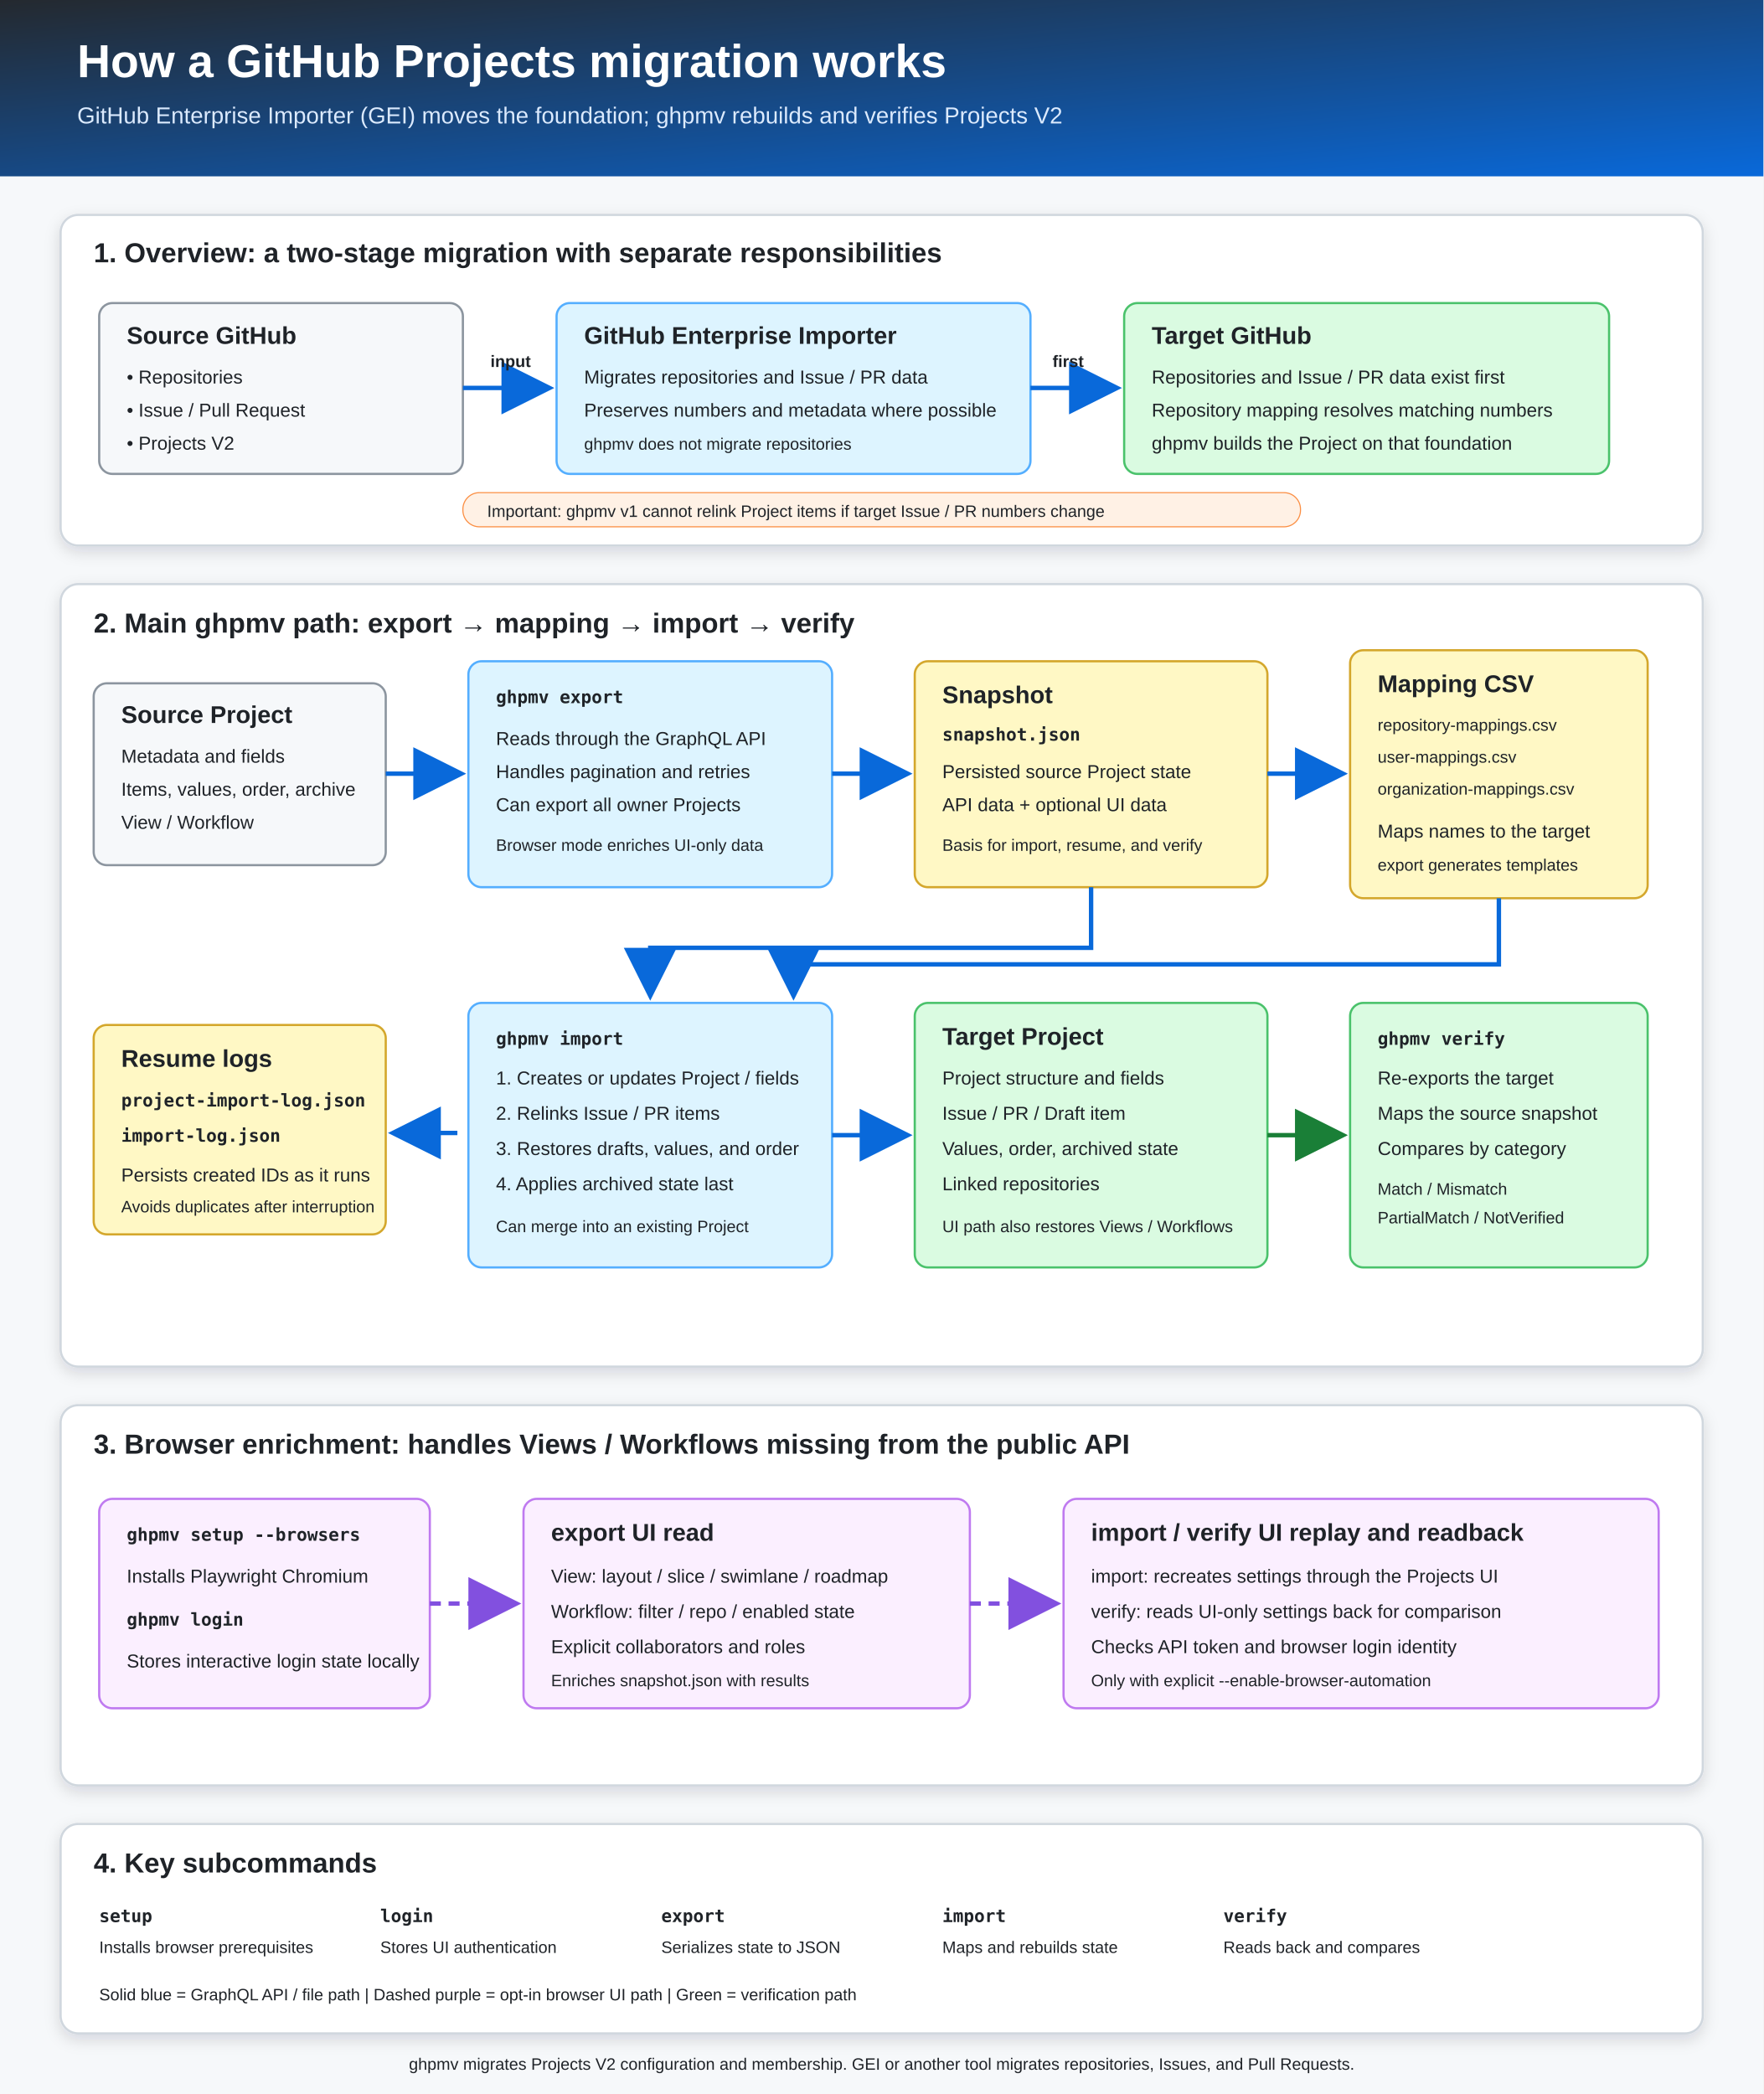
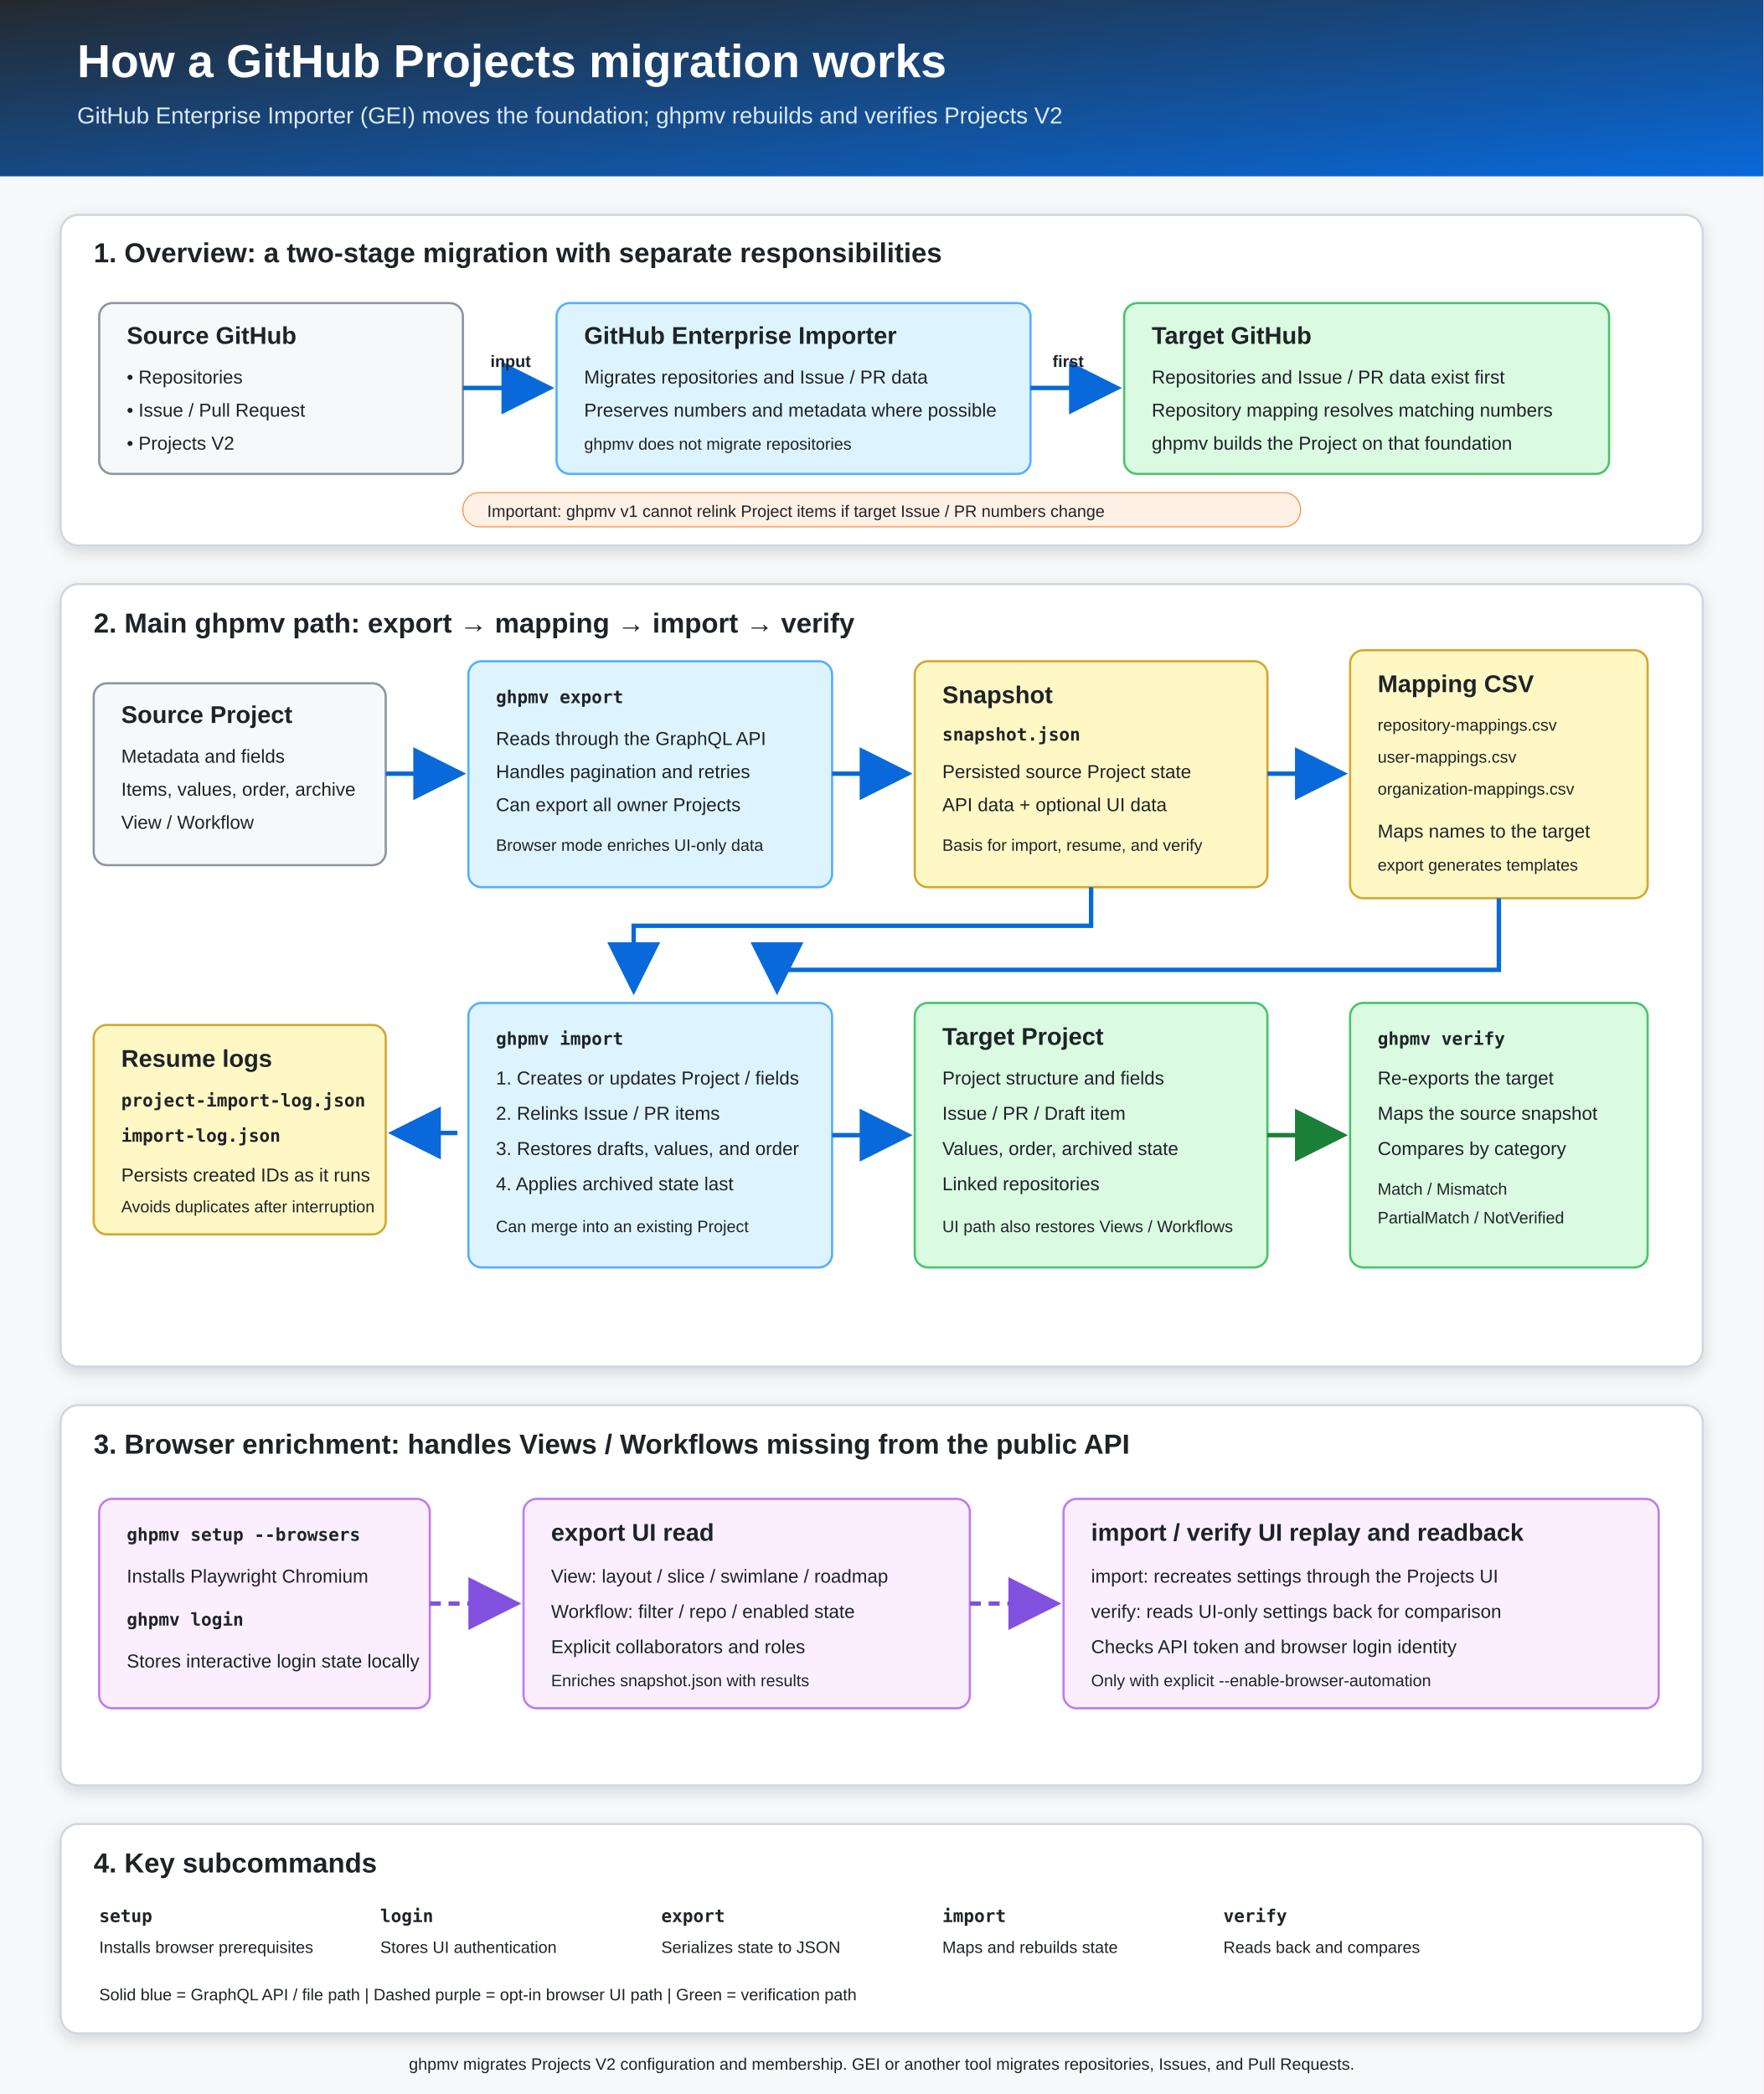
<svg xmlns="http://www.w3.org/2000/svg" width="1600" height="1900" viewBox="0 0 1600 1900" role="img" aria-labelledby="title desc">
  <defs>
    <linearGradient id="header" x1="0" y1="0" x2="1" y2="1">
      <stop offset="0" stop-color="#24292f" />
      <stop offset="1" stop-color="#0969da" />
    </linearGradient>
    <filter id="shadow" x="-10%" y="-10%" width="120%" height="130%">
      <feDropShadow dx="0" dy="5" stdDeviation="7" flood-color="#1f2328" flood-opacity=".14" />
    </filter>
    <marker id="arrow-blue" markerWidth="12" markerHeight="12" refX="10" refY="6" orient="auto">
      <path d="M0,0 L12,6 L0,12 Z" fill="#0969da" />
    </marker>
    <marker id="arrow-purple" markerWidth="12" markerHeight="12" refX="10" refY="6" orient="auto">
      <path d="M0,0 L12,6 L0,12 Z" fill="#8250df" />
    </marker>
    <marker id="arrow-green" markerWidth="12" markerHeight="12" refX="10" refY="6" orient="auto">
      <path d="M0,0 L12,6 L0,12 Z" fill="#1a7f37" />
    </marker>
    <style>
      text { font-family: "Segoe UI", "Helvetica Neue", Arial, sans-serif; fill: #1f2328; }
      .title { font-size: 42px; font-weight: 700; fill: #fff; }
      .subtitle { font-size: 21px; fill: #dbeafe; }
      .section { font-size: 25px; font-weight: 700; }
      .box-title { font-size: 22px; font-weight: 700; }
      .body { font-size: 17px; }
      .small { font-size: 15px; }
      .code { font-family: "Cascadia Mono", "Consolas", monospace; font-size: 16px; font-weight: 700; }
      .label { font-size: 15px; font-weight: 700; }
      .card { fill: #fff; stroke: #d0d7de; stroke-width: 2; rx: 16; filter: url(#shadow); }
      .api { fill: #ddf4ff; stroke: #54aeff; stroke-width: 2; rx: 12; }
      .ui { fill: #fbefff; stroke: #bf7af0; stroke-width: 2; rx: 12; }
      .file { fill: #fff8c5; stroke: #d4a72c; stroke-width: 2; rx: 12; }
      .ok { fill: #dafbe1; stroke: #4ac26b; stroke-width: 2; rx: 12; }
      .muted { fill: #f6f8fa; stroke: #8c959f; stroke-width: 2; rx: 12; }
      .flow { fill: none; stroke: #0969da; stroke-width: 4; marker-end: url(#arrow-blue); }
      .ui-flow { fill: none; stroke: #8250df; stroke-width: 4; stroke-dasharray: 10 7; marker-end: url(#arrow-purple); }
      .verify-flow { fill: none; stroke: #1a7f37; stroke-width: 4; marker-end: url(#arrow-green); }
    </style>
  </defs>
  <rect width="1600" height="1900" fill="#f6f8fa" />
  <rect width="1600" height="160" fill="url(#header)" />
  <text class="title" x="70" y="70">How a GitHub Projects migration works</text>
  <text class="subtitle" x="70" y="112">GitHub Enterprise Importer (GEI) moves the foundation; ghpmv rebuilds and verifies Projects V2</text>
  <rect class="card" x="55" y="195" width="1490" height="300" />
  <text class="section" x="85" y="238">1. Overview: a two-stage migration with separate responsibilities</text>
  <rect class="muted" x="90" y="275" width="330" height="155" />
  <text class="box-title" x="115" y="312">Source GitHub</text>
  <text class="body" x="115" y="348">• Repositories</text>
  <text class="body" x="115" y="378">• Issue / Pull Request</text>
  <text class="body" x="115" y="408">• Projects V2</text>
  <rect class="api" x="505" y="275" width="430" height="155" />
  <text class="box-title" x="530" y="312">GitHub Enterprise Importer</text>
  <text class="body" x="530" y="348">Migrates repositories and Issue / PR data</text>
  <text class="body" x="530" y="378">Preserves numbers and metadata where possible</text>
  <text class="small" x="530" y="408">ghpmv does not migrate repositories</text>
  <rect class="ok" x="1020" y="275" width="440" height="155" />
  <text class="box-title" x="1045" y="312">Target GitHub</text>
  <text class="body" x="1045" y="348">Repositories and Issue / PR data exist first</text>
  <text class="body" x="1045" y="378">Repository mapping resolves matching numbers</text>
  <text class="body" x="1045" y="408">ghpmv builds the Project on that foundation</text>
  <path class="flow" d="M420 352 H495" />
  <path class="flow" d="M935 352 H1010" />
  <text class="label" x="445" y="333">input</text>
  <text class="label" x="955" y="333">first</text>
  <rect x="420" y="447" width="760" height="31" rx="15" fill="#fff1e5" stroke="#fb8f44" />
  <text class="small" x="442" y="469">Important: ghpmv v1 cannot relink Project items if target Issue / PR numbers change</text>
  <rect class="card" x="55" y="530" width="1490" height="710" />
  <text class="section" x="85" y="574">2. Main ghpmv path: export → mapping → import → verify</text>
  <rect class="muted" x="85" y="620" width="265" height="165" />
  <text class="box-title" x="110" y="656">Source Project</text>
  <text class="body" x="110" y="692">Metadata and fields</text>
  <text class="body" x="110" y="722">Items, values, order, archive</text>
  <text class="body" x="110" y="752">View / Workflow</text>
  <rect class="api" x="425" y="600" width="330" height="205" />
  <text class="code" x="450" y="638">ghpmv export</text>
  <text class="body" x="450" y="676">Reads through the GraphQL API</text>
  <text class="body" x="450" y="706">Handles pagination and retries</text>
  <text class="body" x="450" y="736">Can export all owner Projects</text>
  <text class="small" x="450" y="772">Browser mode enriches UI-only data</text>
  <path class="flow" d="M350 702 H415" />
  <rect class="file" x="830" y="600" width="320" height="205" />
  <text class="box-title" x="855" y="638">Snapshot</text>
  <text class="code" x="855" y="672">snapshot.json</text>
  <text class="body" x="855" y="706">Persisted source Project state</text>
  <text class="body" x="855" y="736">API data + optional UI data</text>
  <text class="small" x="855" y="772">Basis for import, resume, and verify</text>
  <path class="flow" d="M755 702 H820" />
  <rect class="file" x="1225" y="590" width="270" height="225" />
  <text class="box-title" x="1250" y="628">Mapping CSV</text>
  <text class="small" x="1250" y="663">repository-mappings.csv</text>
  <text class="small" x="1250" y="692">user-mappings.csv</text>
  <text class="small" x="1250" y="721">organization-mappings.csv</text>
  <text class="body" x="1250" y="760">Maps names to the target</text>
  <text class="small" x="1250" y="790">export generates templates</text>
  <path class="flow" d="M1150 702 H1215" />
  <rect class="api" x="425" y="910" width="330" height="240" />
  <text class="code" x="450" y="948">ghpmv import</text>
  <text class="body" x="450" y="984">1. Creates or updates Project / fields</text>
  <text class="body" x="450" y="1016">2. Relinks Issue / PR items</text>
  <text class="body" x="450" y="1048">3. Restores drafts, values, and order</text>
  <text class="body" x="450" y="1080">4. Applies archived state last</text>
  <text class="small" x="450" y="1118">Can merge into an existing Project</text>
-   <path class="flow" d="M990 805 V860 H590 V900" />
-   <path class="flow" d="M1360 815 V875 H720 V900" />
+   <path class="flow" d="M990 805 V840 H575 V895" />
+   <path class="flow" d="M1360 815 V880 H705 V895" />
  <rect class="file" x="85" y="930" width="265" height="190" />
  <text class="box-title" x="110" y="968">Resume logs</text>
  <text class="code" x="110" y="1004">project-import-log.json</text>
  <text class="code" x="110" y="1036">import-log.json</text>
  <text class="body" x="110" y="1072">Persists created IDs as it runs</text>
  <text class="small" x="110" y="1100">Avoids duplicates after interruption</text>
  <path class="flow" d="M415 1028 H360" />
  <rect class="ok" x="830" y="910" width="320" height="240" />
  <text class="box-title" x="855" y="948">Target Project</text>
  <text class="body" x="855" y="984">Project structure and fields</text>
  <text class="body" x="855" y="1016">Issue / PR / Draft item</text>
  <text class="body" x="855" y="1048">Values, order, archived state</text>
  <text class="body" x="855" y="1080">Linked repositories</text>
  <text class="small" x="855" y="1118">UI path also restores Views / Workflows</text>
  <path class="flow" d="M755 1030 H820" />
  <rect class="ok" x="1225" y="910" width="270" height="240" />
  <text class="code" x="1250" y="948">ghpmv verify</text>
  <text class="body" x="1250" y="984">Re-exports the target</text>
  <text class="body" x="1250" y="1016">Maps the source snapshot</text>
  <text class="body" x="1250" y="1048">Compares by category</text>
  <text class="small" x="1250" y="1084">Match / Mismatch</text>
  <text class="small" x="1250" y="1110">PartialMatch / NotVerified</text>
  <path class="verify-flow" d="M1150 1030 H1215" />
  <rect class="card" x="55" y="1275" width="1490" height="345" />
  <text class="section" x="85" y="1319">3. Browser enrichment: handles Views / Workflows missing from the public API</text>
  <rect class="ui" x="90" y="1360" width="300" height="190" />
  <text class="code" x="115" y="1398">ghpmv setup --browsers</text>
  <text class="body" x="115" y="1436">Installs Playwright Chromium</text>
  <text class="code" x="115" y="1475">ghpmv login</text>
  <text class="body" x="115" y="1513">Stores interactive login state locally</text>
  <rect class="ui" x="475" y="1360" width="405" height="190" />
  <text class="box-title" x="500" y="1398">export UI read</text>
  <text class="body" x="500" y="1436">View: layout / slice / swimlane / roadmap</text>
  <text class="body" x="500" y="1468">Workflow: filter / repo / enabled state</text>
  <text class="body" x="500" y="1500">Explicit collaborators and roles</text>
  <text class="small" x="500" y="1530">Enriches snapshot.json with results</text>
  <rect class="ui" x="965" y="1360" width="540" height="190" />
  <text class="box-title" x="990" y="1398">import / verify UI replay and readback</text>
  <text class="body" x="990" y="1436">import: recreates settings through the Projects UI</text>
  <text class="body" x="990" y="1468">verify: reads UI-only settings back for comparison</text>
  <text class="body" x="990" y="1500">Checks API token and browser login identity</text>
  <text class="small" x="990" y="1530">Only with explicit --enable-browser-automation</text>
  <path class="ui-flow" d="M390 1455 H465" />
  <path class="ui-flow" d="M880 1455 H955" />
  <rect class="card" x="55" y="1655" width="1490" height="190" />
  <text class="section" x="85" y="1699">4. Key subcommands</text>
  <text class="code" x="90" y="1744">setup</text>
  <text class="small" x="90" y="1772">Installs browser prerequisites</text>
  <text class="code" x="345" y="1744">login</text>
  <text class="small" x="345" y="1772">Stores UI authentication</text>
  <text class="code" x="600" y="1744">export</text>
  <text class="small" x="600" y="1772">Serializes state to JSON</text>
  <text class="code" x="855" y="1744">import</text>
  <text class="small" x="855" y="1772">Maps and rebuilds state</text>
  <text class="code" x="1110" y="1744">verify</text>
  <text class="small" x="1110" y="1772">Reads back and compares</text>
  <text class="small" x="90" y="1815">Solid blue = GraphQL API / file path | Dashed purple = opt-in browser UI path | Green = verification path</text>
  <text class="small" x="800" y="1878" text-anchor="middle" fill="#57606a">ghpmv migrates Projects V2 configuration and membership. GEI or another tool migrates repositories, Issues, and Pull Requests.</text>
</svg>
